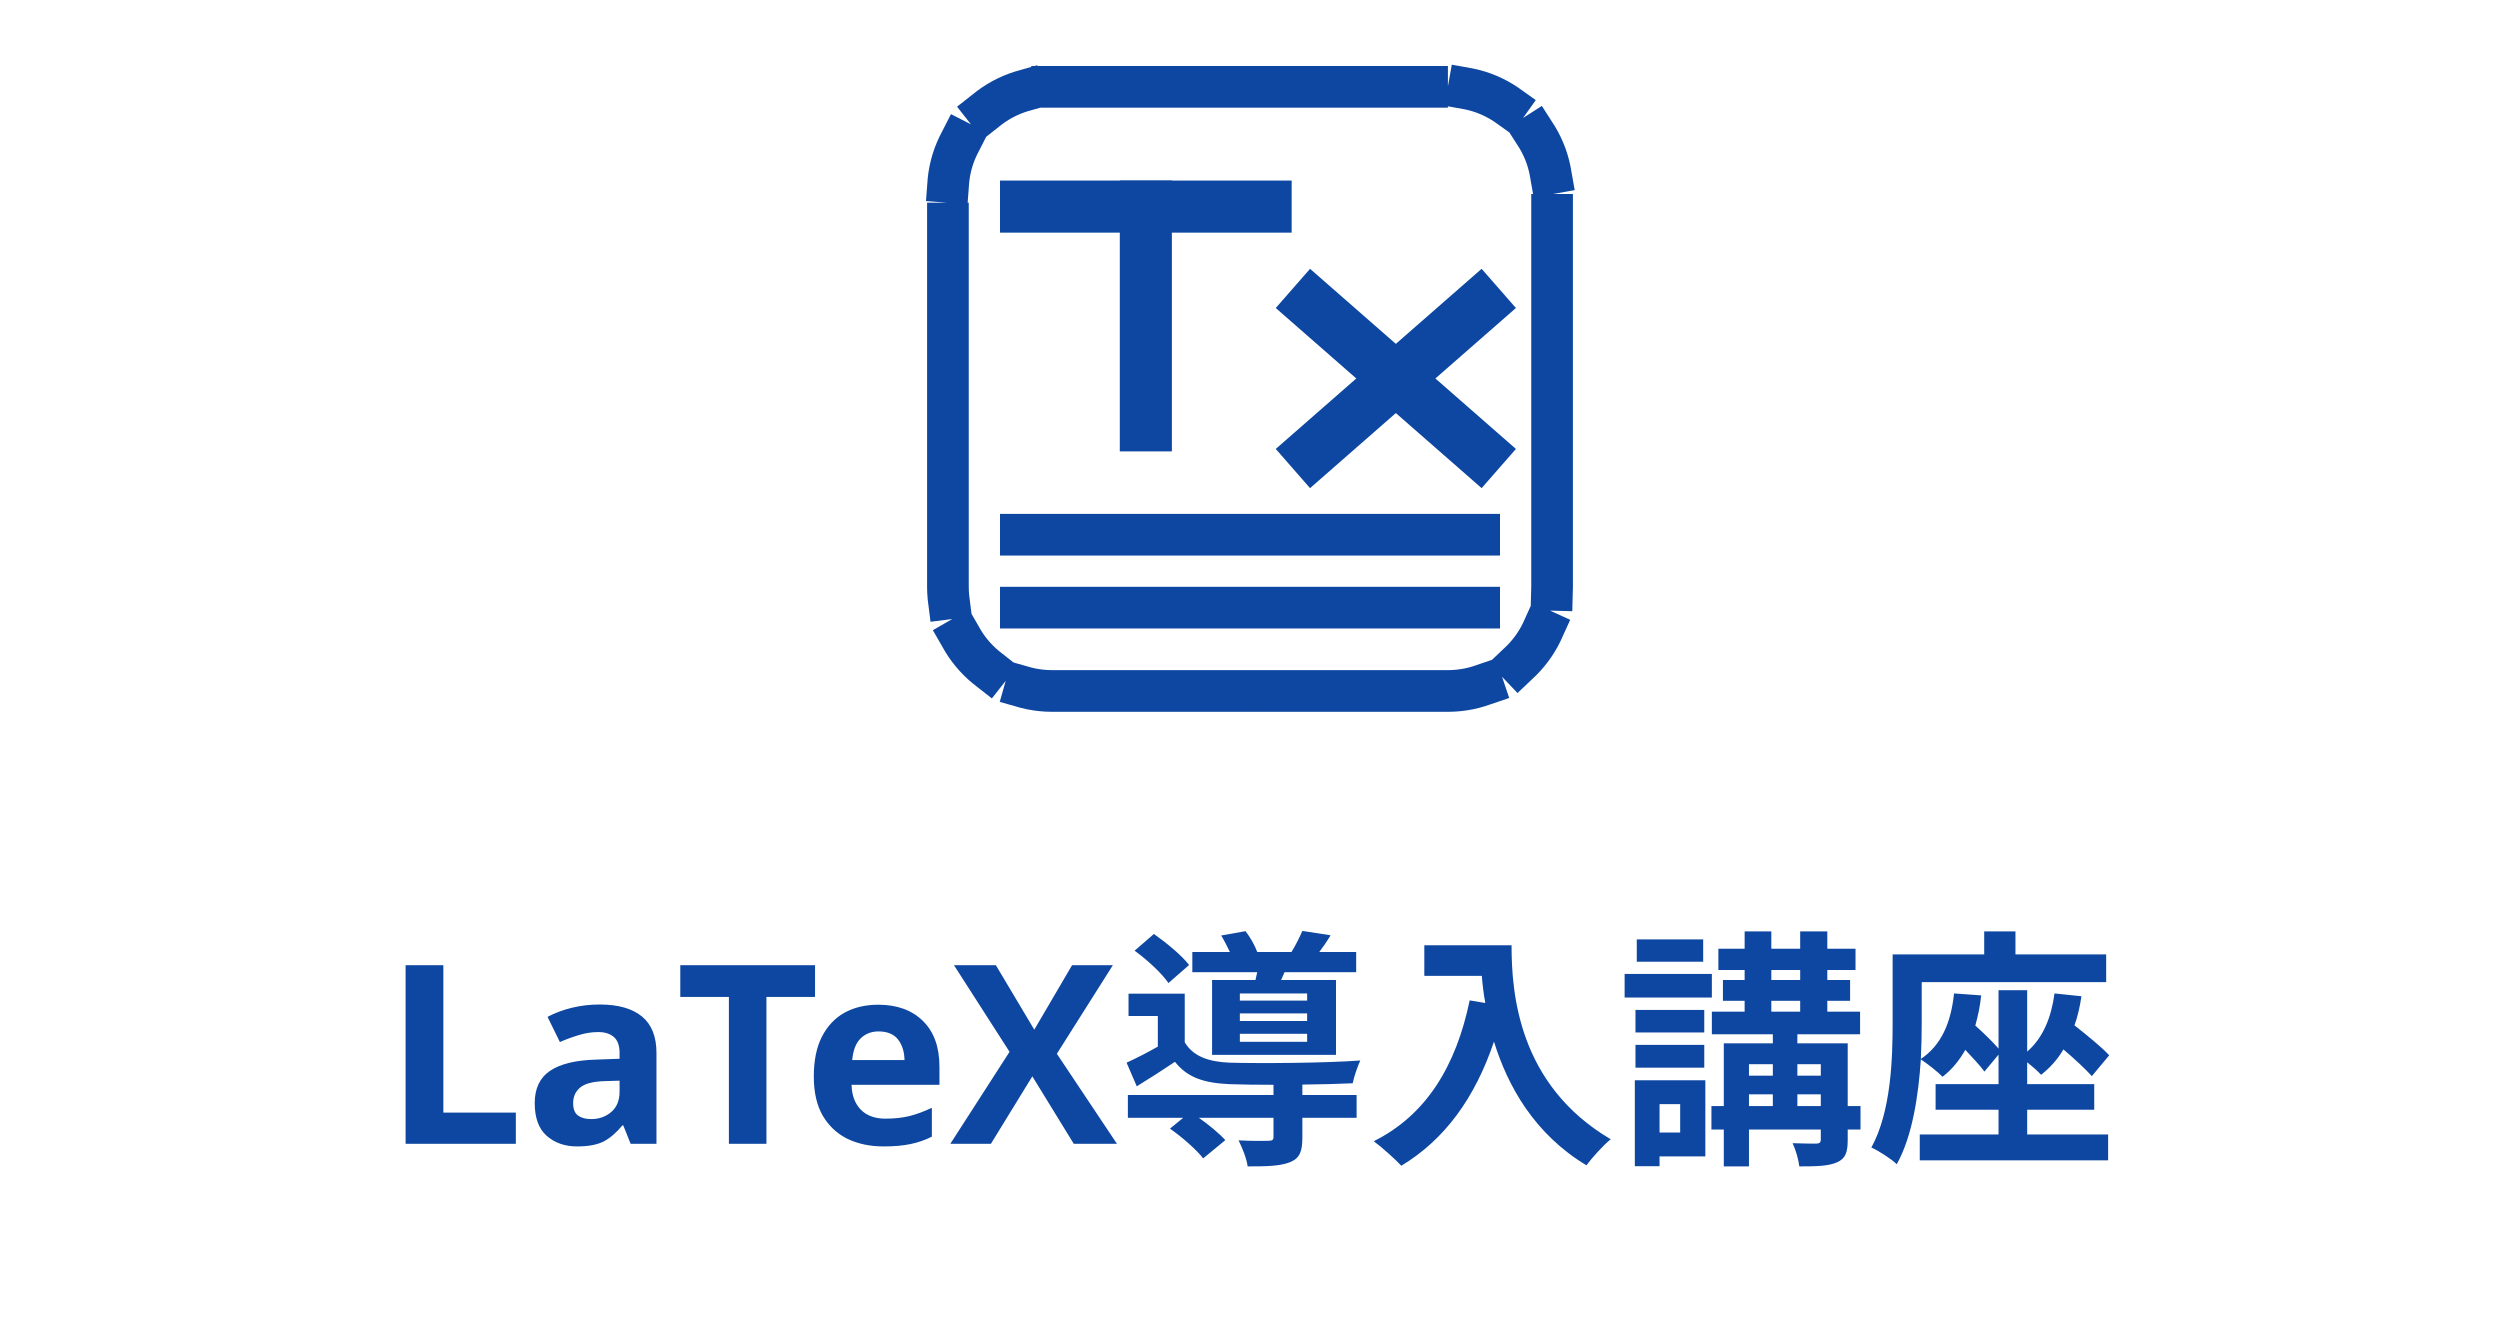
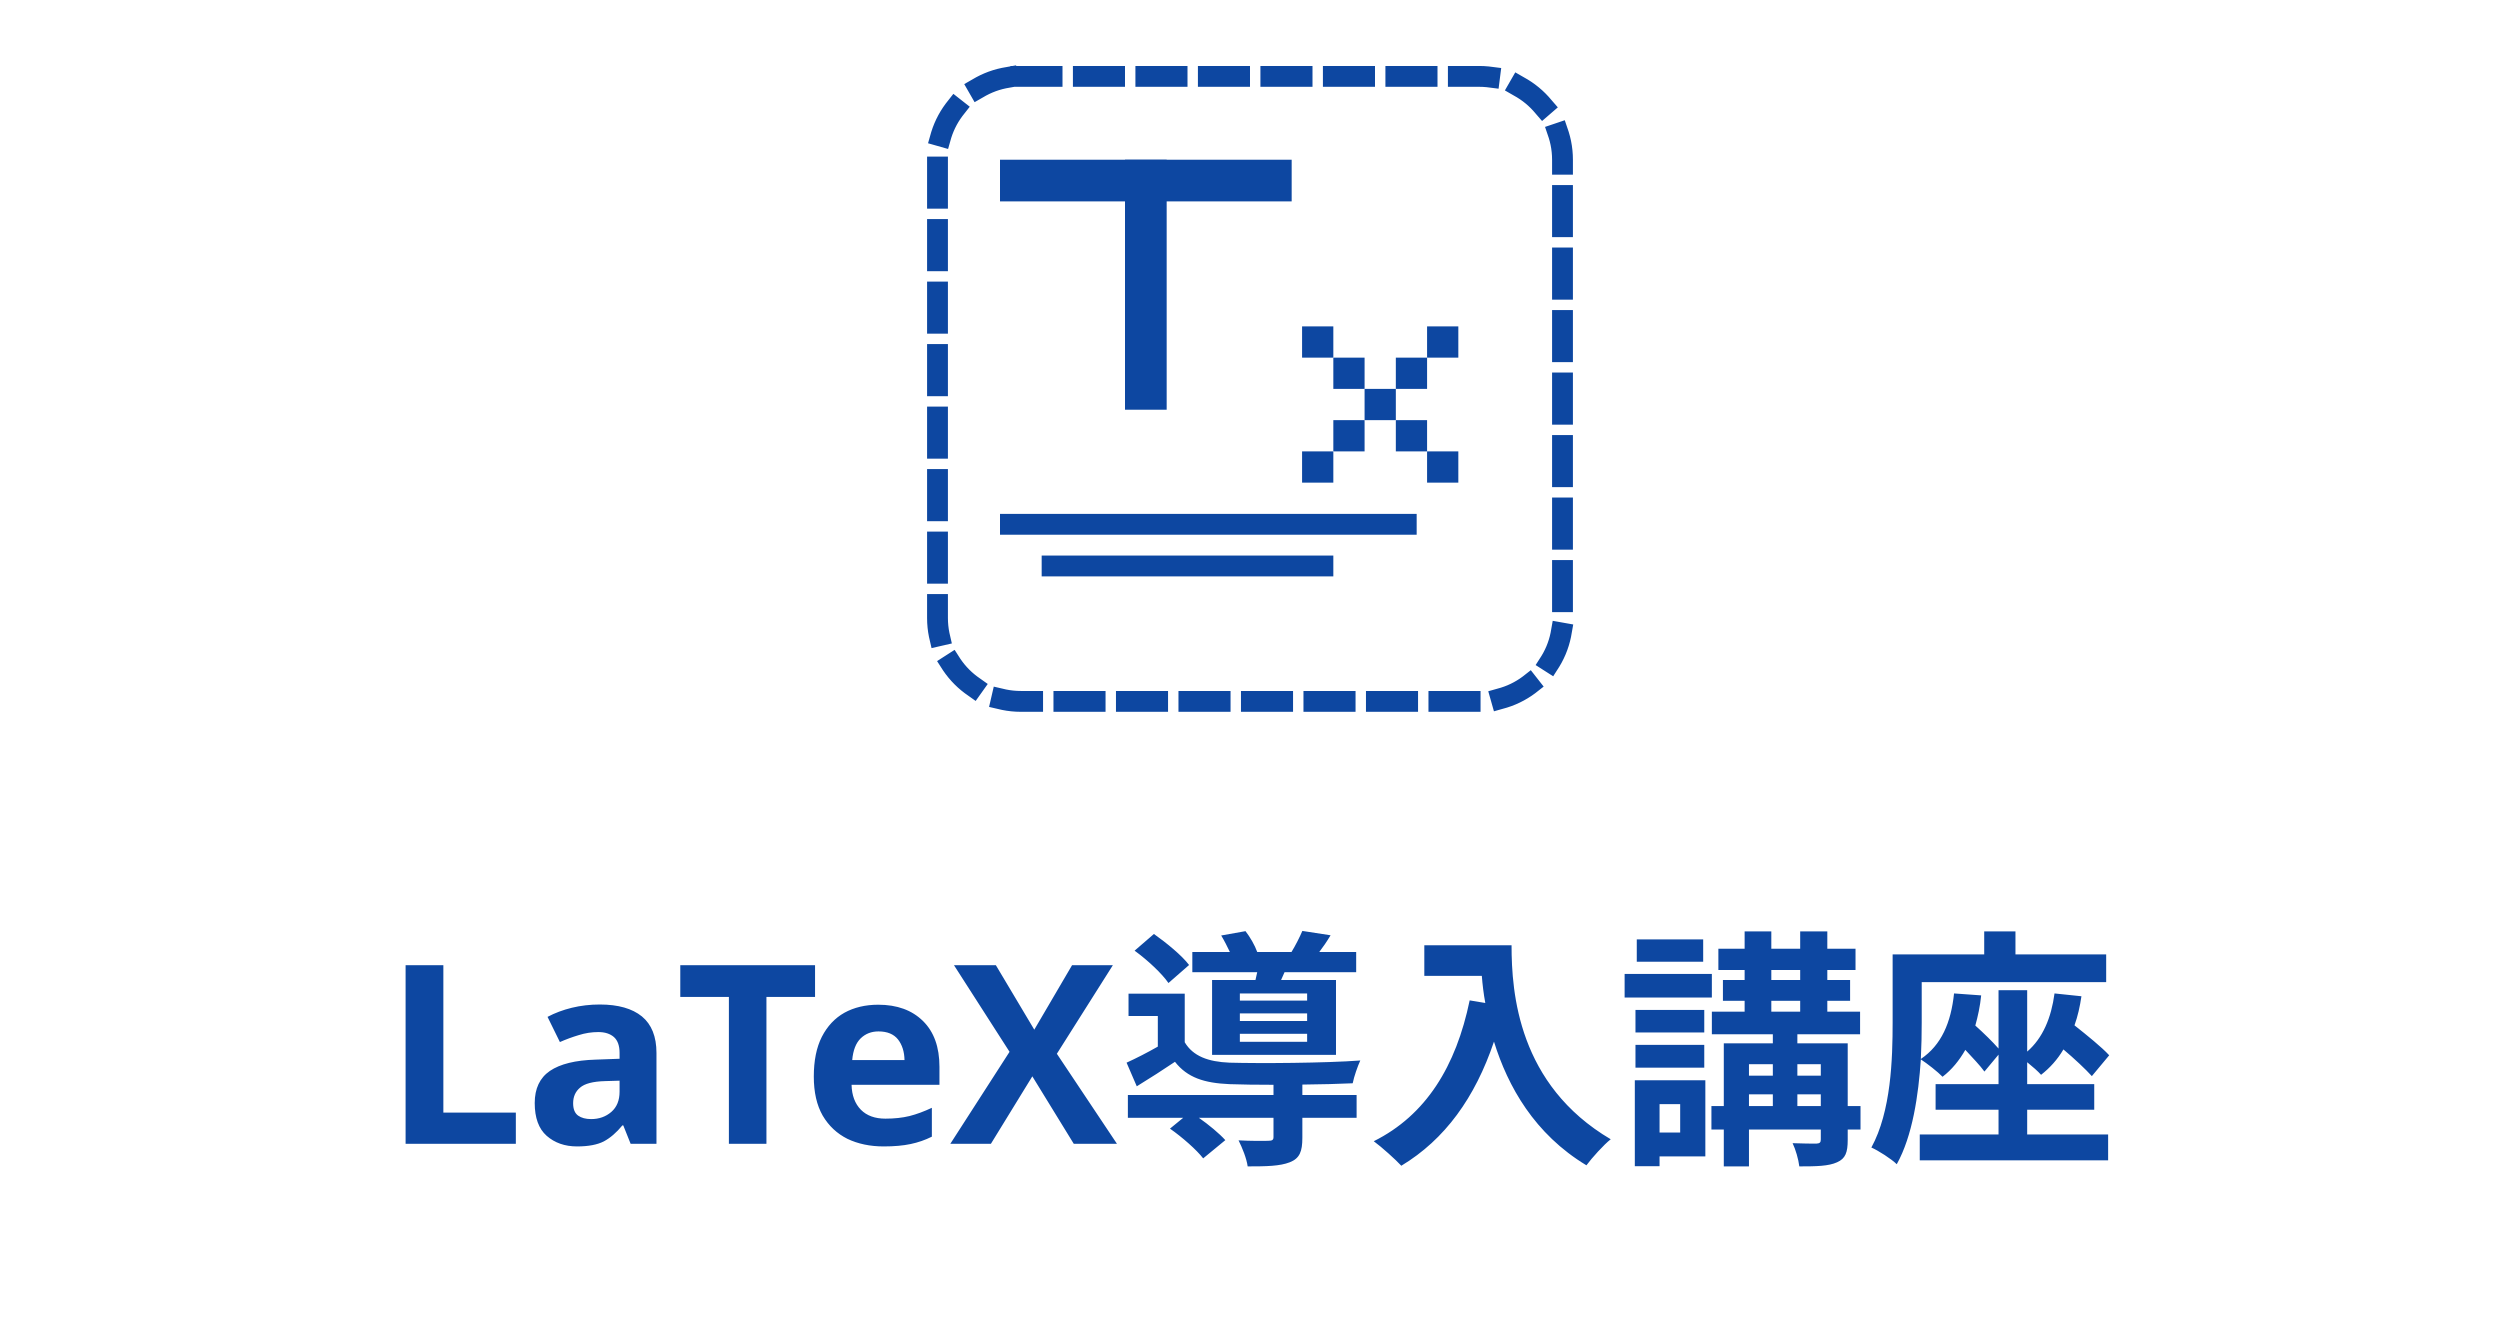
<svg xmlns="http://www.w3.org/2000/svg" viewBox="0 0 180 96">
  <g fill="#0D47A1" stroke="#0D47A1" transform="translate(66,4) scale(1.5)">
-     <rect x="1.5" y="1.5" width="29" height="29" rx="5" ry="5" fill="none" stroke-width="2" stroke-dasharray="2 2" stroke-linecap="square" />
-     <rect x="4" y="6" width="14" height="2.5" stroke="none" />
-     <rect x="9.75" y="6" width="2.5" height="13" stroke="none" />
-     <line x1="19" y1="12" x2="27" y2="19" fill="none" stroke-width="2.5" stroke-linecap="square" />
-     <line x1="27" y1="12" x2="19" y2="19" fill="none" stroke-width="2.5" stroke-linecap="square" />
-     <rect x="4" y="22" width="24" height="2" stroke="none" />
-     <rect x="4" y="25.5" width="24" height="2" stroke="none" />
+     <rect x="1" y="1" width="30" height="30" rx="4" ry="4" fill="none" stroke-width="1" stroke-dasharray="1.5 1.5" stroke-linecap="square" />
+     <rect x="4" y="5" width="14" height="2" stroke="none" />
+     <rect x="10" y="5" width="2" height="12" stroke="none" />
+     <rect x="18.5" y="13" width="1.5" height="1.5" stroke="none" />
+     <rect x="20" y="14.5" width="1.5" height="1.5" stroke="none" />
+     <rect x="21.5" y="16" width="1.5" height="1.5" stroke="none" />
+     <rect x="23" y="17.5" width="1.5" height="1.5" stroke="none" />
+     <rect x="24.5" y="19" width="1.5" height="1.5" stroke="none" />
+     <rect x="24.5" y="13" width="1.5" height="1.5" stroke="none" />
+     <rect x="23" y="14.5" width="1.5" height="1.5" stroke="none" />
+     <rect x="20" y="17.5" width="1.5" height="1.5" stroke="none" />
+     <rect x="18.5" y="19" width="1.5" height="1.5" stroke="none" />
+     <rect x="4" y="22" width="20" height="1" stroke="none" />
+     <rect x="6" y="24" width="14" height="1" stroke="none" />
  </g>
-   <text x="90" y="76" fill="#0D47A1" font-family="'Hiragino Sans', 'Yu Gothic UI', 'Noto Sans JP', system-ui, sans-serif" font-size="18" font-weight="600" text-anchor="middle" dominant-baseline="middle" letter-spacing="0">LaTeX導入講座</text>
+   <text x="90" y="76" fill="#0D47A1" font-family="'Hiragino Sans', 'Yu Gothic UI', 'Noto Sans JP', system-ui, sans-serif" font-size="18" font-weight="600" text-anchor="middle" dominant-baseline="middle" stroke="none">LaTeX導入講座</text>
</svg>
